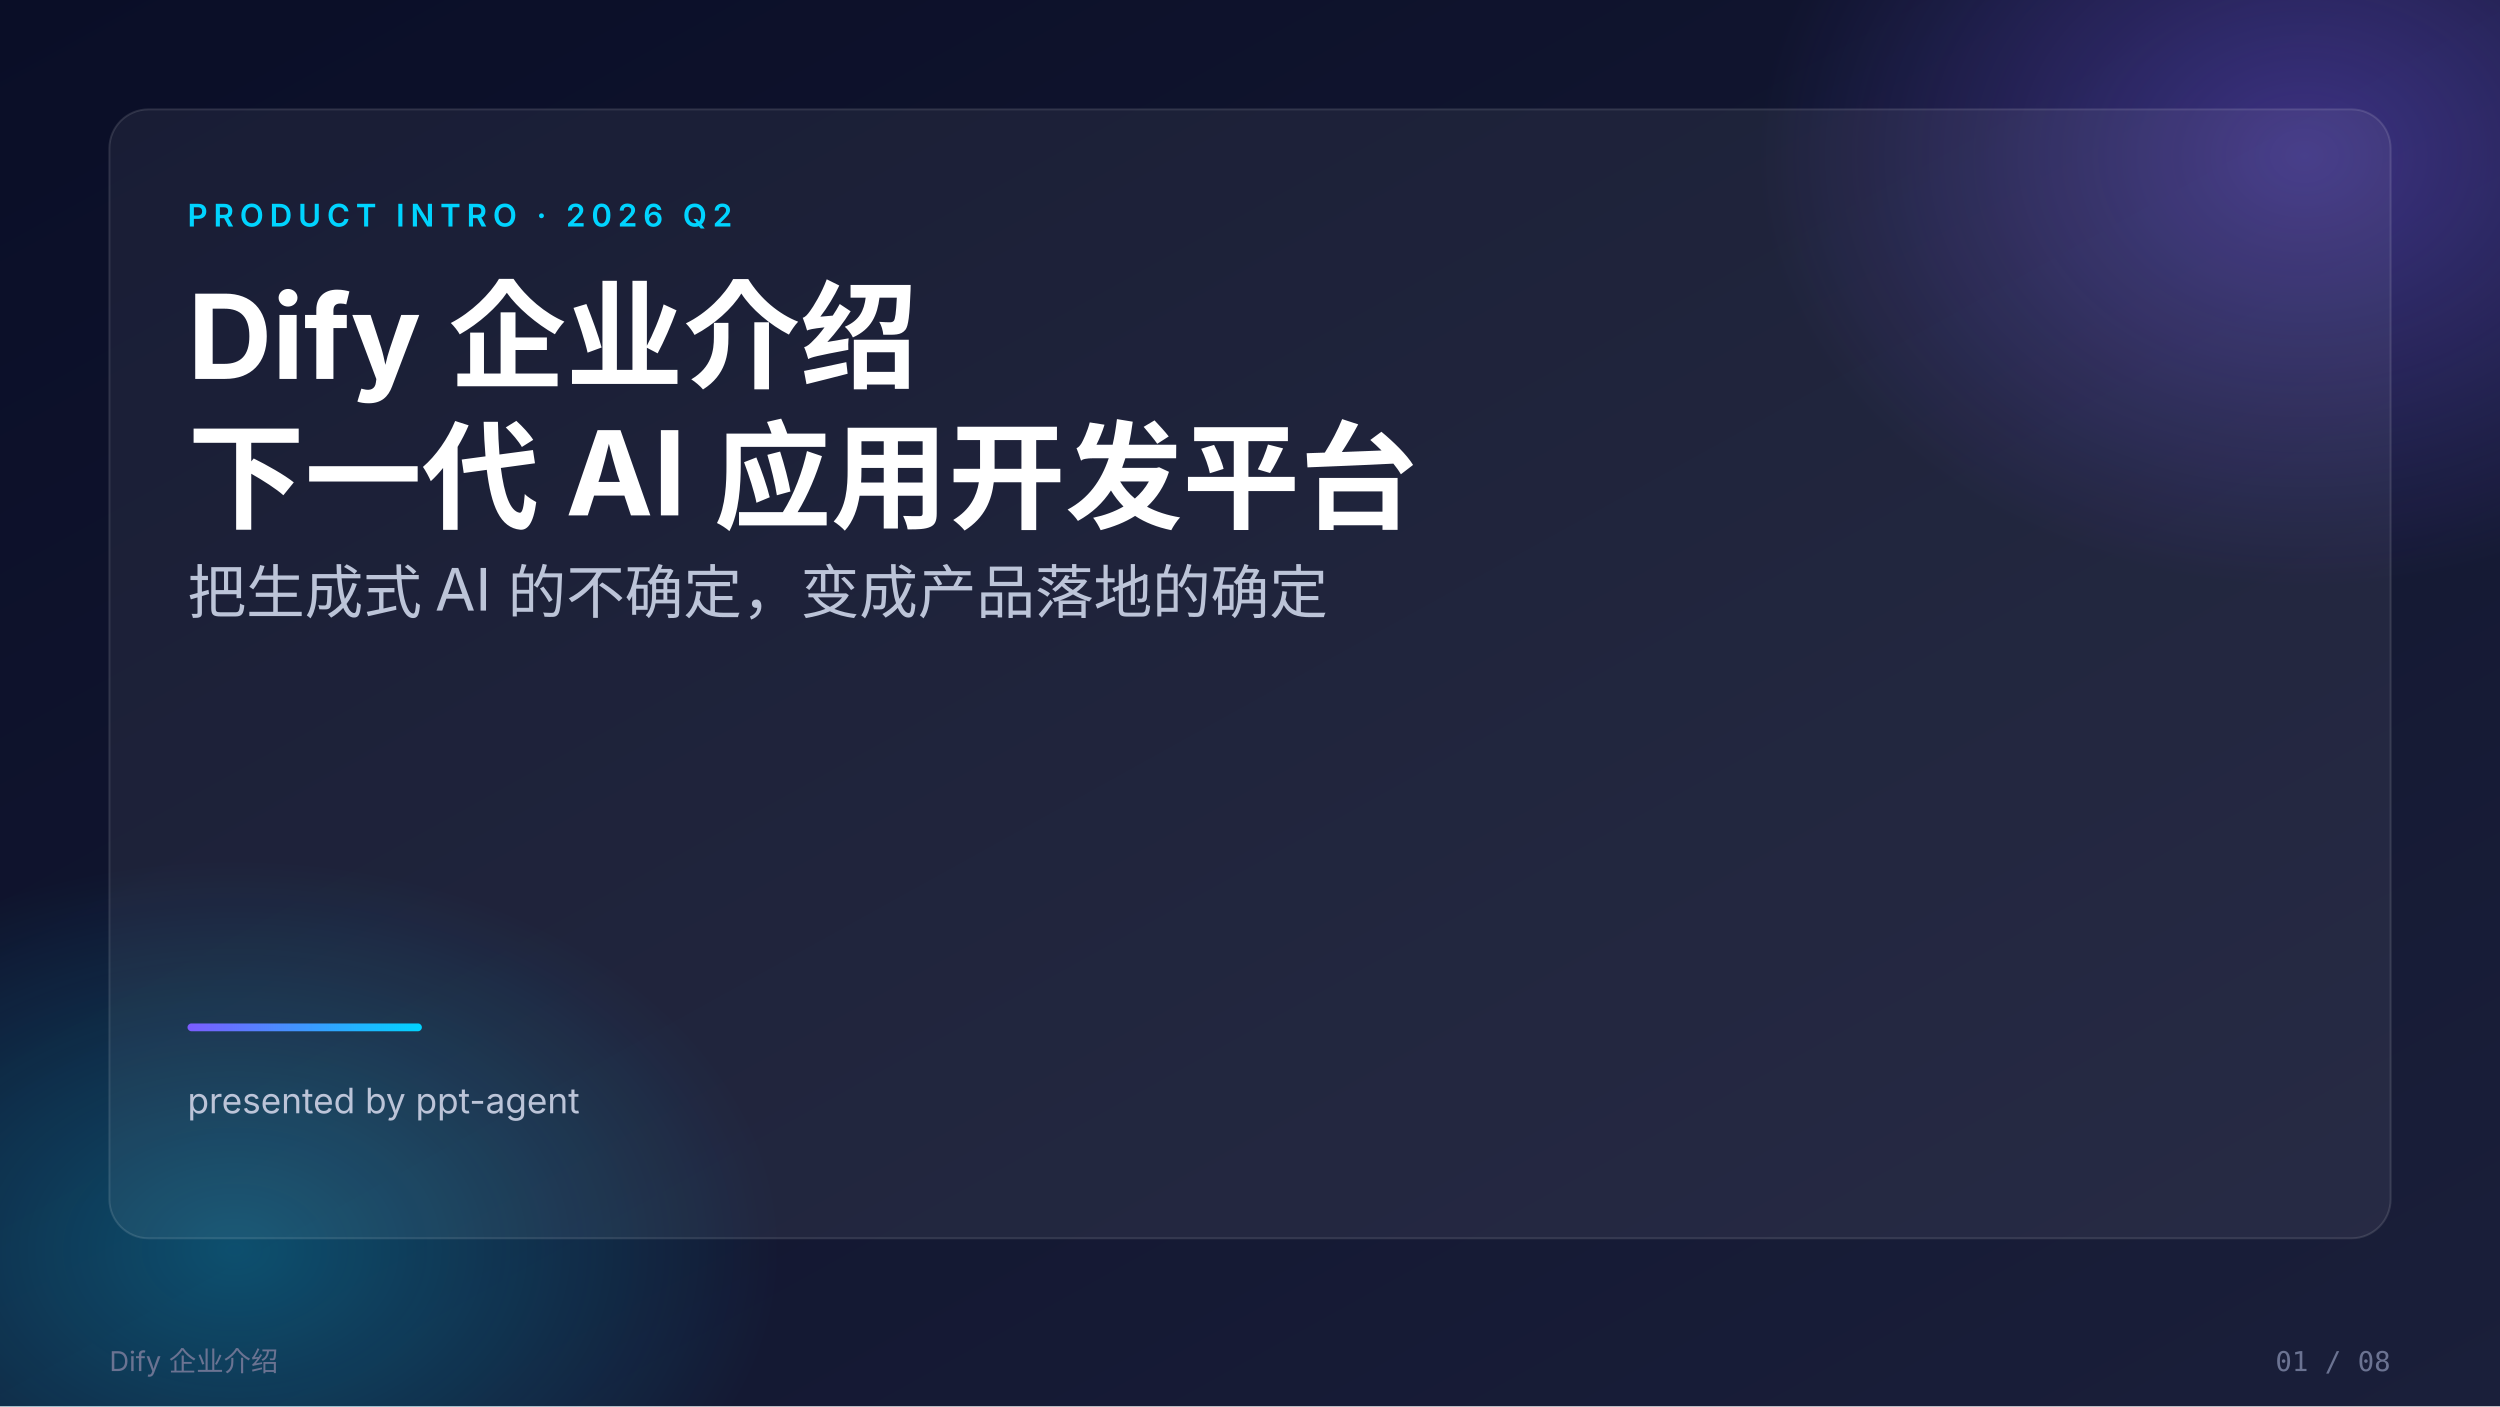
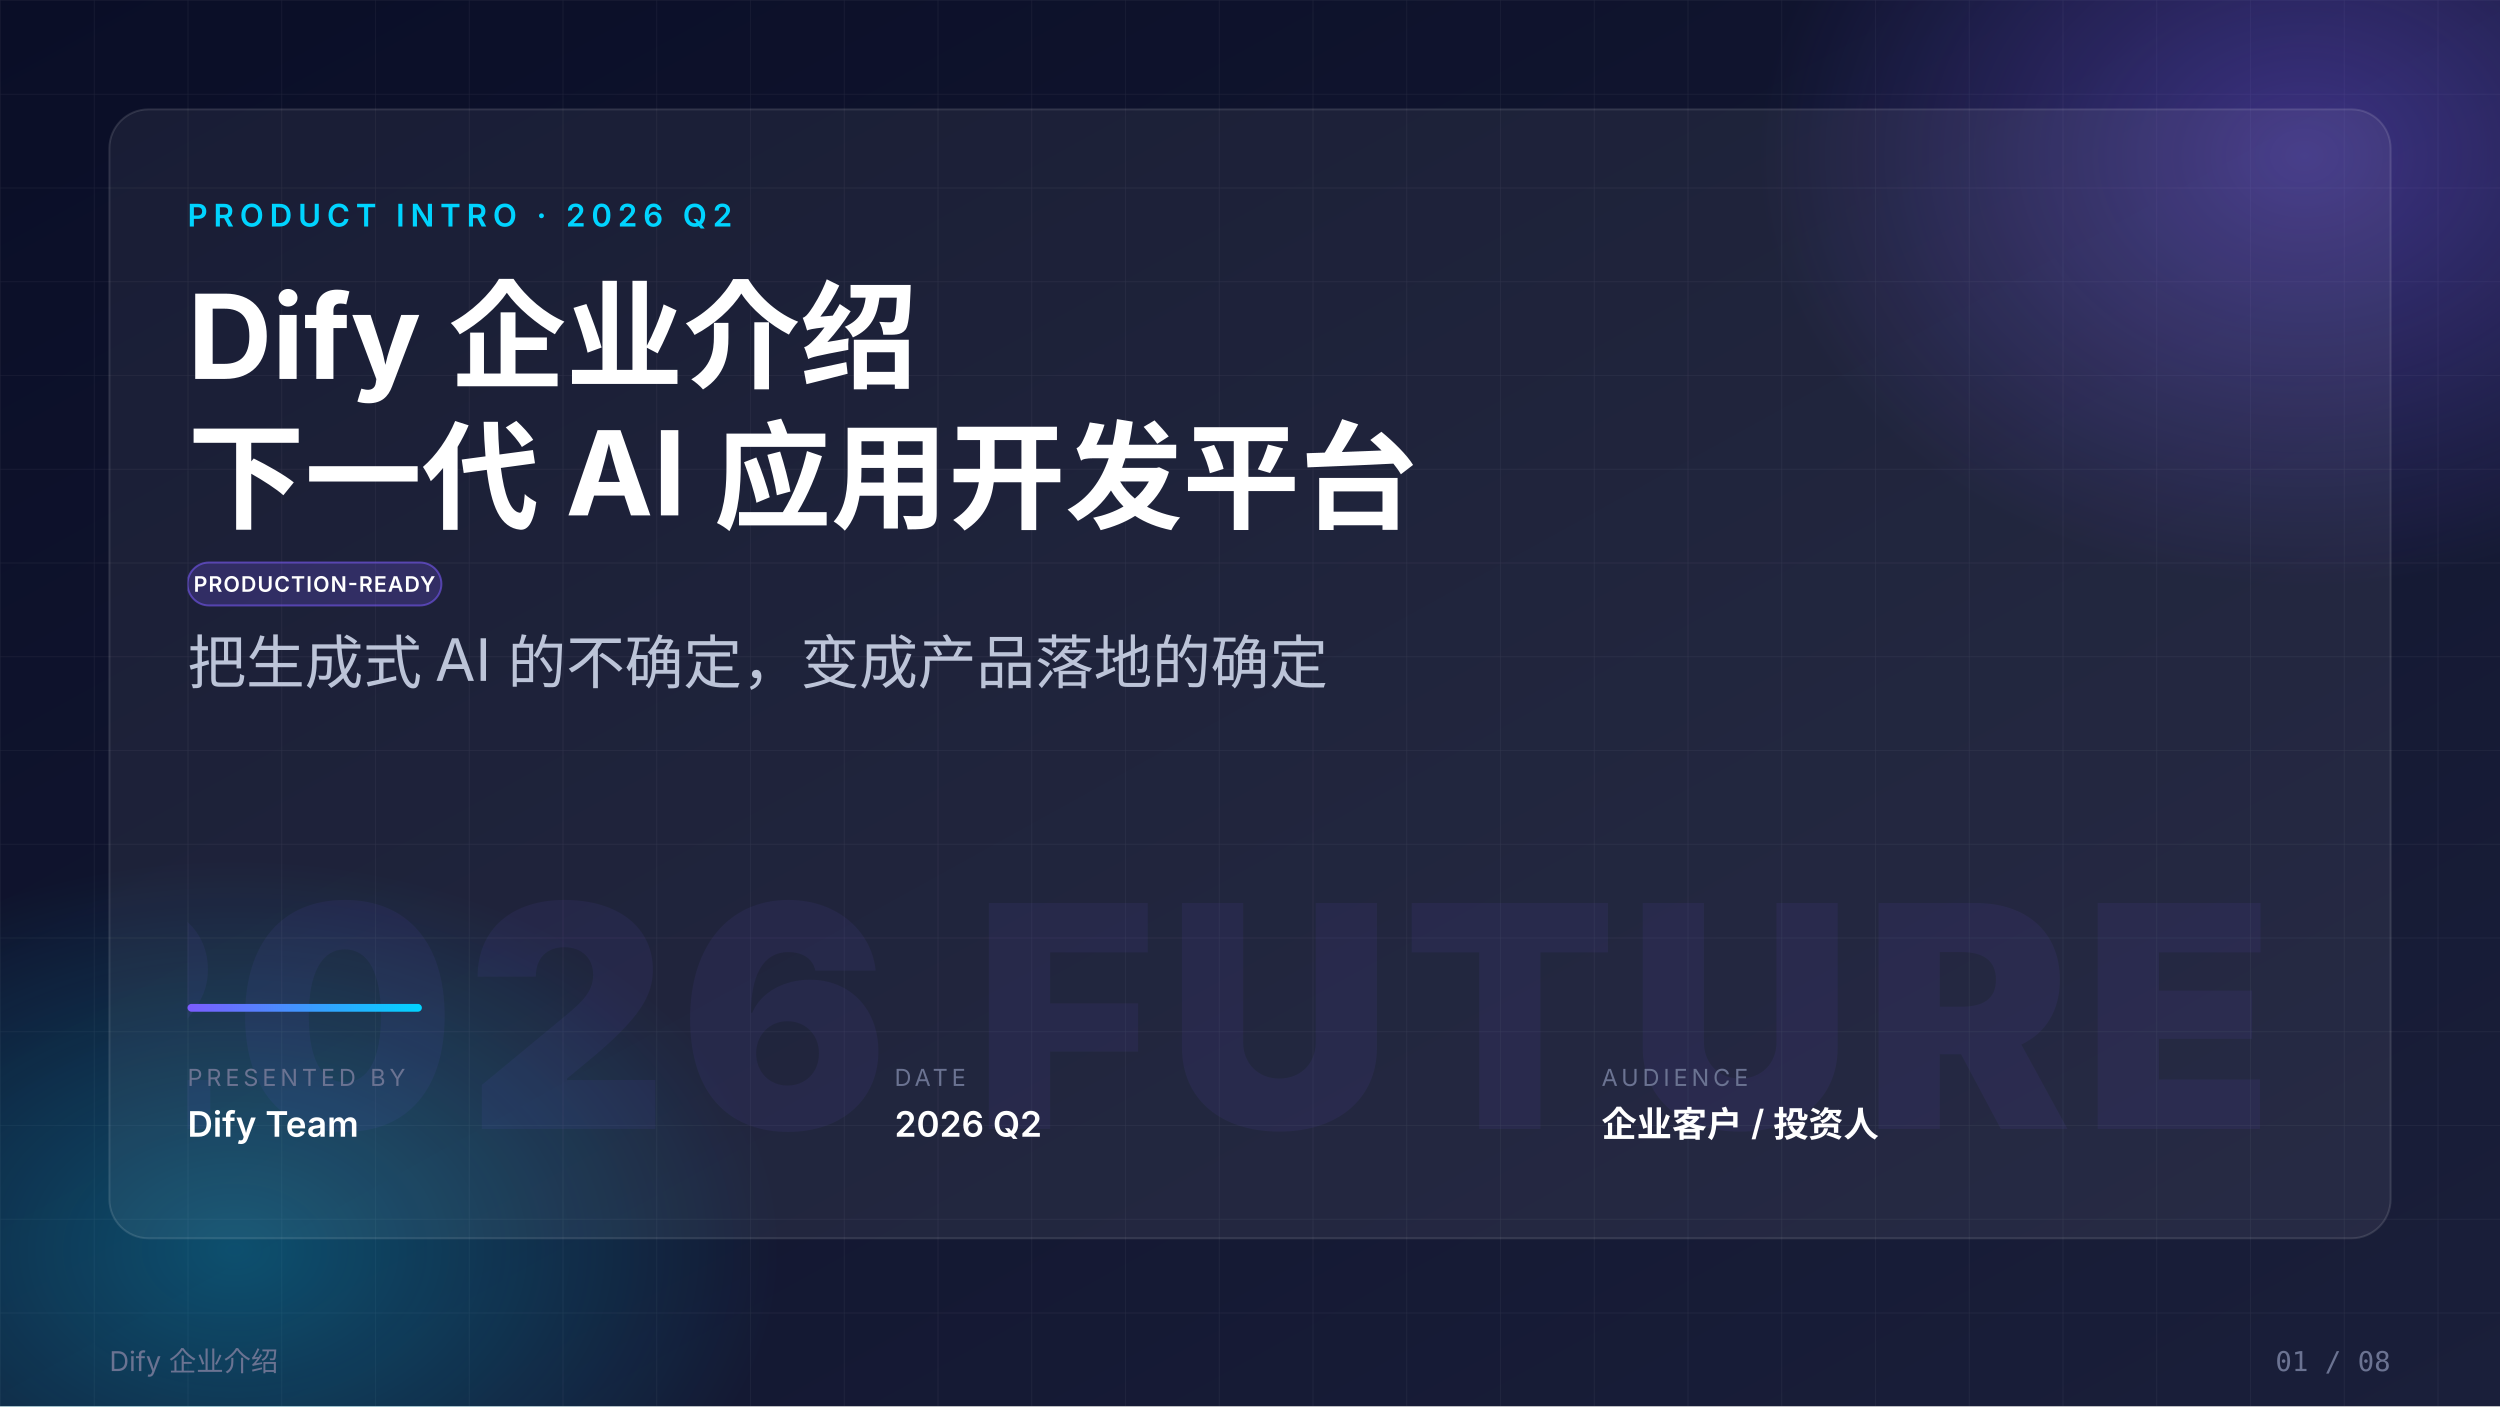
<svg xmlns="http://www.w3.org/2000/svg" viewBox="0 0 1280 720" width="1280" height="720">
  <defs>
    <linearGradient id="bg-grad" x1="0%" y1="0%" x2="100%" y2="100%">
      <stop offset="0%" stop-color="#0a0e27" />
      <stop offset="100%" stop-color="#1a1f3a" />
    </linearGradient>
    <linearGradient id="accent-grad" x1="0%" y1="0%" x2="100%" y2="0%">
      <stop offset="0%" stop-color="#7c5cff" />
      <stop offset="100%" stop-color="#00d4ff" />
    </linearGradient>
    <linearGradient id="accent-grad-v" x1="0%" y1="0%" x2="0%" y2="100%">
      <stop offset="0%" stop-color="#7c5cff" />
      <stop offset="100%" stop-color="#00d4ff" />
    </linearGradient>
    <radialGradient id="spot-1" cx="50%" cy="50%" r="50%">
      <stop offset="0%" stop-color="#7c5cff" stop-opacity="0.4" />
      <stop offset="100%" stop-color="#7c5cff" stop-opacity="0" />
    </radialGradient>
    <radialGradient id="spot-2" cx="50%" cy="50%" r="50%">
      <stop offset="0%" stop-color="#00d4ff" stop-opacity="0.3" />
      <stop offset="100%" stop-color="#00d4ff" stop-opacity="0" />
    </radialGradient>
+     <pattern id="bg-texture" width="48" height="48" patternUnits="userSpaceOnUse">
+       <path d="M 48 0 L 0 0 0 48" fill="none" stroke="#ffffff" stroke-opacity="0.08" stroke-width="0.5" />
+     </pattern>
  </defs>
  <style type="text/css">
    text { font-family: 'PingFang SC', 'Microsoft YaHei', 'SF Pro Display', 'Inter', sans-serif; }
    .mono { font-family: 'SF Mono', 'JetBrains Mono', Menlo, monospace; }
    .eyebrow { font-size: 16px; fill: #00d4ff; letter-spacing: 3px; font-weight: 600; }
    .h1 { font-size: 60px; fill: #ffffff; font-weight: 700; }
    .h2 { font-size: 44px; fill: #ffffff; font-weight: 700; }
    .h3 { font-size: 30px; fill: #ffffff; font-weight: 600; }
    .h4 { font-size: 22px; fill: #ffffff; font-weight: 600; }
    .body { font-size: 18px; fill: #bcc4d8; }
    .small { font-size: 14px; fill: #6b7392; }
    .stat-huge { font-size: 110px; fill: #ffffff; font-weight: 800; }
    .stat-unit { font-size: 28px; fill: #bcc4d8; font-weight: 500; }
  </style>
  <rect width="1280" height="720" fill="url(#bg-grad)" />
+   <rect width="1280" height="720" fill="url(#bg-texture)" />
  <ellipse cx="1180" cy="80" rx="280" ry="220" fill="url(#spot-1)" />
  <ellipse cx="120" cy="640" rx="280" ry="200" fill="url(#spot-2)" />
  <g transform="translate(56, 56)">
    <rect x="0" y="0" width="1168" height="578" rx="20" fill="#ffffff" fill-opacity="0.06" stroke="#ffffff" stroke-opacity="0.12" stroke-width="1" />
    <svg x="40" y="40" width="1088" height="498" viewBox="0 0 1088 498">
+       <text x="1068" y="482" text-anchor="end" font-size="159" font-weight="900" fill="#7c5cff" opacity="0.07" letter-spacing="6" font-family="'PingFang SC', 'Microsoft YaHei', 'SF Pro Display', 'Inter', sans-serif">2026 FUTURE</text>
      <text x="0" y="20" class="eyebrow">PRODUCT INTRO · 2026 Q2</text>
      <text x="0" y="98" font-size="60" fill="#ffffff" font-weight="700">Dify 企业介绍</text>
      <text x="0" y="170" font-size="60" fill="#ffffff" font-weight="700">下一代 AI 应用开发平台</text>
-       <text x="0" y="218" font-size="30" fill="#bcc4d8" font-weight="400">把生成式 AI 的不确定，变成产品落地的确定</text>
-       <rect x="0" y="428" width="120" height="4" fill="url(#accent-grad)" rx="2" />
-       <text x="0" y="474" class="body">presented by ppt-agent</text>
+       <g transform="translate(0, 192)">
+         <rect x="0" y="0" width="130" height="22" rx="11" fill="#7c5cff" fill-opacity="0.22" stroke="#7c5cff" stroke-opacity="0.55" stroke-width="1" />
+         <text x="65.0" y="15" text-anchor="middle" font-size="11" font-weight="600" fill="#ffffff" letter-spacing="0.5">PRODUCTION-READY</text>
+       </g>
+       <text x="0" y="254" font-size="30" fill="#bcc4d8" font-weight="400">把生成式 AI 的不确定，变成产品落地的确定</text>
+       <rect x="0" y="418" width="120" height="4" fill="url(#accent-grad)" rx="2" />
+       <text x="0" y="460" font-size="12" fill="#6b7392" letter-spacing="2">PRESENTED BY</text>
+       <text x="0" y="486" font-size="18" fill="#ffffff" font-weight="600">Dify Team</text>
+       <text x="362" y="460" font-size="12" fill="#6b7392" letter-spacing="2">DATE</text>
+       <text x="362" y="486" font-size="18" fill="#ffffff" font-weight="600">2026 Q2</text>
+       <text x="724" y="460" font-size="12" fill="#6b7392" letter-spacing="2">AUDIENCE</text>
+       <text x="724" y="486" font-size="18" fill="#ffffff" font-weight="600">企业客户 / 投资人</text>
    </svg>
  </g>
  <text x="56" y="702" class="small">Dify 企业介绍</text>
  <text x="1224" y="702" class="small mono" text-anchor="end">01 / 08</text>
</svg>
